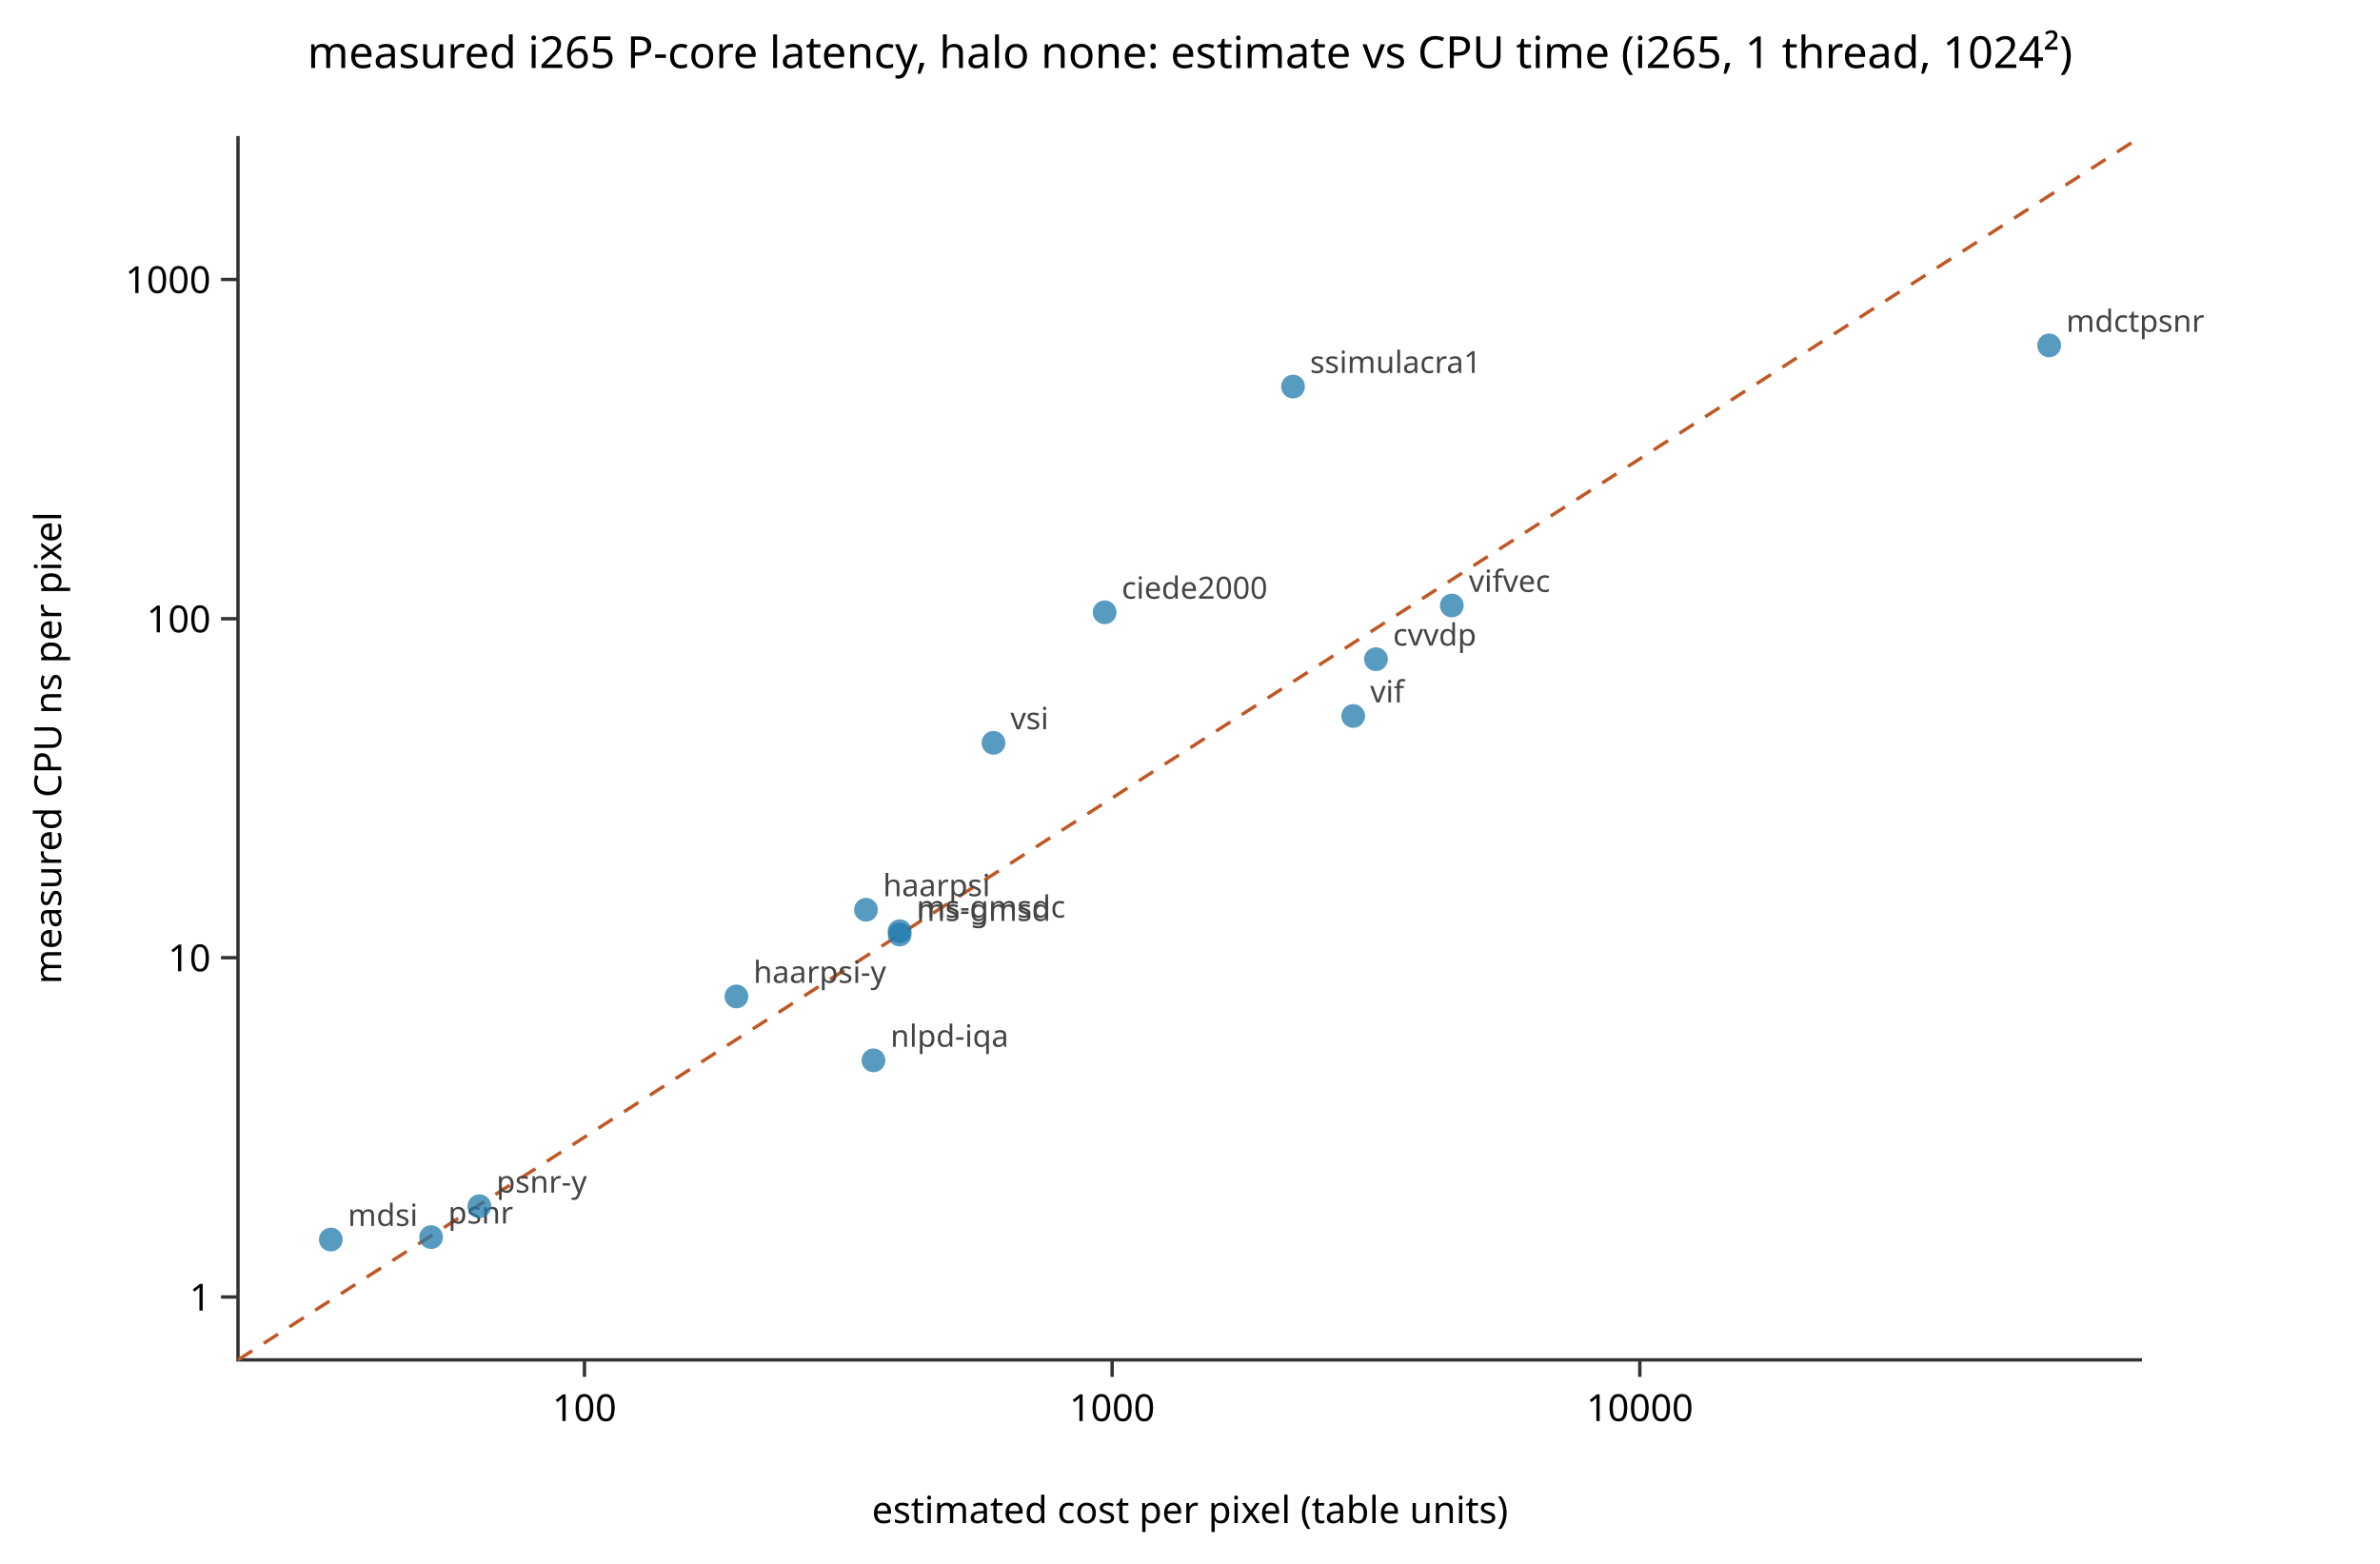
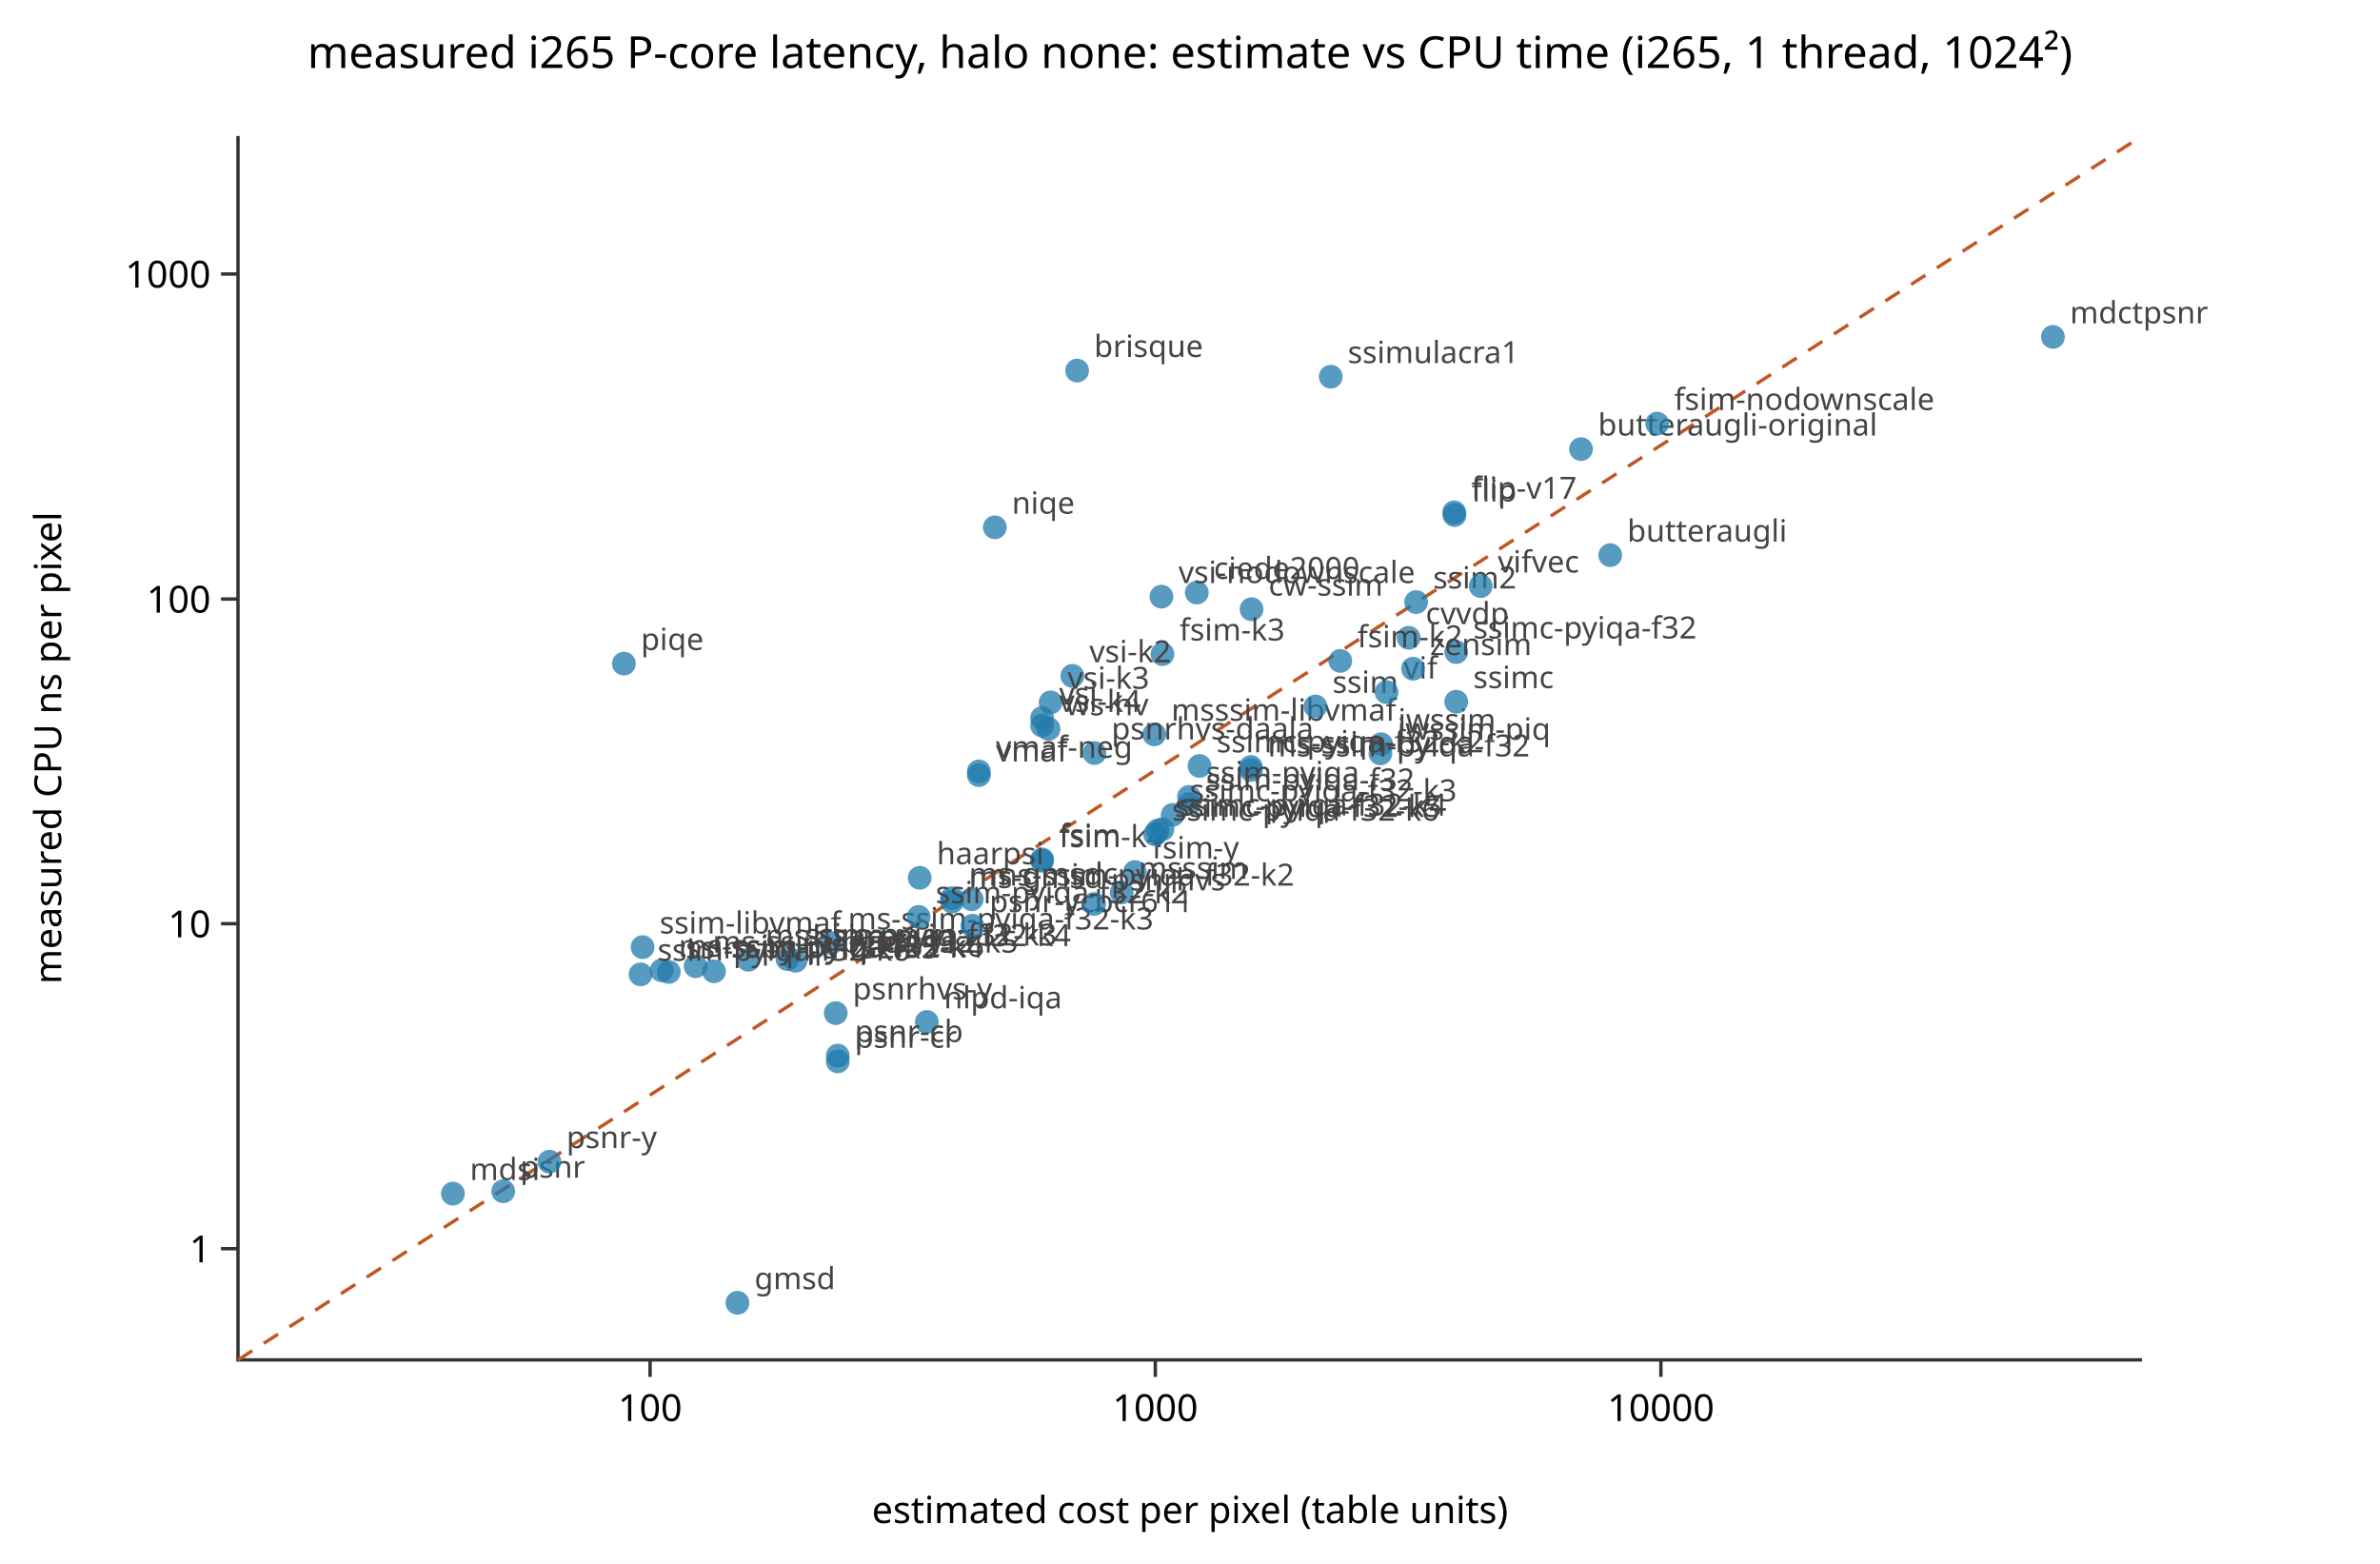
<svg xmlns="http://www.w3.org/2000/svg" viewBox="0 0 700 460" font-family="sans-serif" font-size="11">
  <rect width="700" height="460" fill="white" />
  <text x="350" y="20" text-anchor="middle" font-size="13">measured i265 P-core latency, halo none: estimate vs CPU time (i265, 1 thread, 1024²)</text>
  <path d="M70 40V400H630" fill="none" stroke="#333" />
-   <path d="M171.9 400v5" stroke="#333" />
-   <text x="171.9" y="418" text-anchor="middle">100</text>
-   <path d="M327.1 400v5" stroke="#333" />
-   <text x="327.1" y="418" text-anchor="middle">1000</text>
-   <path d="M482.3 400v5" stroke="#333" />
-   <text x="482.3" y="418" text-anchor="middle">10000</text>
-   <path d="M65 381.5h5" stroke="#333" />
-   <text x="62" y="385.5" text-anchor="end">1</text>
-   <path d="M65 281.7h5" stroke="#333" />
-   <text x="62" y="285.7" text-anchor="end">10</text>
-   <path d="M65 182.0h5" stroke="#333" />
-   <text x="62" y="186.0" text-anchor="end">100</text>
-   <path d="M65 82.2h5" stroke="#333" />
-   <text x="62" y="86.2" text-anchor="end">1000</text>
+   <path d="M191.2 400v5" stroke="#333" />
+   <text x="191.2" y="418" text-anchor="middle">100</text>
+   <path d="M339.8 400v5" stroke="#333" />
+   <text x="339.8" y="418" text-anchor="middle">1000</text>
+   <path d="M488.5 400v5" stroke="#333" />
+   <text x="488.5" y="418" text-anchor="middle">10000</text>
+   <path d="M65 367.3h5" stroke="#333" />
+   <text x="62" y="371.3" text-anchor="end">1</text>
+   <path d="M65 271.7h5" stroke="#333" />
+   <text x="62" y="275.7" text-anchor="end">10</text>
+   <path d="M65 176.2h5" stroke="#333" />
+   <text x="62" y="180.2" text-anchor="end">100</text>
+   <path d="M65 80.6h5" stroke="#333" />
+   <text x="62" y="84.6" text-anchor="end">1000</text>
  <path d="M70.0 400.0L630.0 40.0" stroke="#bf5825" stroke-dasharray="5 4" />
-   <circle cx="324.9" cy="180.1" r="3.5" fill="#2179ac" fill-opacity=".75" />
-   <text x="329.9" y="176.1" font-size="9" fill="#444">ciede2000</text>
-   <circle cx="404.7" cy="193.9" r="3.5" fill="#2179ac" fill-opacity=".75" />
-   <text x="409.7" y="189.9" font-size="9" fill="#444">cvvdp</text>
-   <circle cx="254.7" cy="267.6" r="3.5" fill="#2179ac" fill-opacity=".75" />
-   <text x="259.7" y="263.6" font-size="9" fill="#444">haarpsi</text>
-   <circle cx="216.6" cy="293.1" r="3.5" fill="#2179ac" fill-opacity=".75" />
-   <text x="221.6" y="289.1" font-size="9" fill="#444">haarpsi-y</text>
-   <circle cx="602.7" cy="101.6" r="3.5" fill="#2179ac" fill-opacity=".75" />
-   <text x="607.7" y="97.6" font-size="9" fill="#444">mdctpsnr</text>
-   <circle cx="97.3" cy="364.6" r="3.5" fill="#2179ac" fill-opacity=".75" />
-   <text x="102.3" y="360.6" font-size="9" fill="#444">mdsi</text>
-   <circle cx="264.6" cy="274.9" r="3.5" fill="#2179ac" fill-opacity=".75" />
-   <text x="269.6" y="270.9" font-size="9" fill="#444">ms-gmsd</text>
-   <circle cx="264.6" cy="273.9" r="3.5" fill="#2179ac" fill-opacity=".75" />
-   <text x="269.6" y="269.9" font-size="9" fill="#444">ms-gmsdc</text>
-   <circle cx="256.9" cy="311.9" r="3.5" fill="#2179ac" fill-opacity=".75" />
-   <text x="261.9" y="307.9" font-size="9" fill="#444">nlpd-iqa</text>
-   <circle cx="126.8" cy="363.9" r="3.5" fill="#2179ac" fill-opacity=".75" />
-   <text x="131.8" y="359.9" font-size="9" fill="#444">psnr</text>
-   <circle cx="141.0" cy="354.8" r="3.5" fill="#2179ac" fill-opacity=".75" />
-   <text x="146.0" y="350.8" font-size="9" fill="#444">psnr-y</text>
-   <circle cx="380.3" cy="113.7" r="3.5" fill="#2179ac" fill-opacity=".75" />
-   <text x="385.3" y="109.7" font-size="9" fill="#444">ssimulacra1</text>
-   <circle cx="398.0" cy="210.6" r="3.5" fill="#2179ac" fill-opacity=".75" />
-   <text x="403.0" y="206.6" font-size="9" fill="#444">vif</text>
-   <circle cx="427.0" cy="178.1" r="3.5" fill="#2179ac" fill-opacity=".75" />
-   <text x="432.0" y="174.1" font-size="9" fill="#444">vifvec</text>
-   <circle cx="292.2" cy="218.5" r="3.5" fill="#2179ac" fill-opacity=".75" />
-   <text x="297.2" y="214.5" font-size="9" fill="#444">vsi</text>
+   <circle cx="316.8" cy="109.0" r="3.5" fill="#2179ac" fill-opacity=".75" />
+   <text x="321.8" y="105.0" font-size="9" fill="#444">brisque</text>
+   <circle cx="473.6" cy="163.3" r="3.5" fill="#2179ac" fill-opacity=".75" />
+   <text x="478.6" y="159.3" font-size="9" fill="#444">butteraugli</text>
+   <circle cx="465.0" cy="132.1" r="3.5" fill="#2179ac" fill-opacity=".75" />
+   <text x="470.0" y="128.1" font-size="9" fill="#444">butteraugli-original</text>
+   <circle cx="352.0" cy="174.3" r="3.5" fill="#2179ac" fill-opacity=".75" />
+   <text x="357.0" y="170.3" font-size="9" fill="#444">ciede2000</text>
+   <circle cx="414.3" cy="187.6" r="3.5" fill="#2179ac" fill-opacity=".75" />
+   <text x="419.3" y="183.6" font-size="9" fill="#444">cvvdp</text>
+   <circle cx="368.1" cy="179.2" r="3.5" fill="#2179ac" fill-opacity=".75" />
+   <text x="373.1" y="175.2" font-size="9" fill="#444">cw-ssim</text>
+   <circle cx="427.8" cy="151.5" r="3.5" fill="#2179ac" fill-opacity=".75" />
+   <text x="432.8" y="147.5" font-size="9" fill="#444">flip</text>
+   <circle cx="427.7" cy="150.7" r="3.5" fill="#2179ac" fill-opacity=".75" />
+   <text x="432.7" y="146.7" font-size="9" fill="#444">flip-v17</text>
+   <circle cx="306.5" cy="252.8" r="3.5" fill="#2179ac" fill-opacity=".75" />
+   <text x="311.5" y="248.8" font-size="9" fill="#444">fsim</text>
+   <circle cx="394.2" cy="194.4" r="3.5" fill="#2179ac" fill-opacity=".75" />
+   <text x="399.2" y="190.4" font-size="9" fill="#444">fsim-k2</text>
+   <circle cx="341.9" cy="192.4" r="3.5" fill="#2179ac" fill-opacity=".75" />
+   <text x="346.9" y="188.4" font-size="9" fill="#444">fsim-k3</text>
+   <circle cx="306.5" cy="253.2" r="3.5" fill="#2179ac" fill-opacity=".75" />
+   <text x="311.5" y="249.2" font-size="9" fill="#444">fsim-k4</text>
+   <circle cx="487.4" cy="124.6" r="3.5" fill="#2179ac" fill-opacity=".75" />
+   <text x="492.4" y="120.6" font-size="9" fill="#444">fsim-nodownscale</text>
+   <circle cx="333.8" cy="256.5" r="3.5" fill="#2179ac" fill-opacity=".75" />
+   <text x="338.8" y="252.5" font-size="9" fill="#444">fsim-y</text>
+   <circle cx="216.9" cy="383.2" r="3.5" fill="#2179ac" fill-opacity=".75" />
+   <text x="221.9" y="379.2" font-size="9" fill="#444">gmsd</text>
+   <circle cx="270.5" cy="258.2" r="3.5" fill="#2179ac" fill-opacity=".75" />
+   <text x="275.5" y="254.2" font-size="9" fill="#444">haarpsi</text>
+   <circle cx="234.0" cy="282.6" r="3.5" fill="#2179ac" fill-opacity=".75" />
+   <text x="239.0" y="278.6" font-size="9" fill="#444">haarpsi-y</text>
+   <circle cx="406.2" cy="218.9" r="3.5" fill="#2179ac" fill-opacity=".75" />
+   <text x="411.2" y="214.9" font-size="9" fill="#444">iwssim</text>
+   <circle cx="406.0" cy="221.6" r="3.5" fill="#2179ac" fill-opacity=".75" />
+   <text x="411.0" y="217.6" font-size="9" fill="#444">iwssim-piq</text>
+   <circle cx="603.8" cy="99.1" r="3.5" fill="#2179ac" fill-opacity=".75" />
+   <text x="608.8" y="95.1" font-size="9" fill="#444">mdctpsnr</text>
+   <circle cx="133.2" cy="351.1" r="3.5" fill="#2179ac" fill-opacity=".75" />
+   <text x="138.2" y="347.1" font-size="9" fill="#444">mdsi</text>
+   <circle cx="280.0" cy="265.2" r="3.5" fill="#2179ac" fill-opacity=".75" />
+   <text x="285.0" y="261.2" font-size="9" fill="#444">ms-gmsd</text>
+   <circle cx="280.0" cy="264.2" r="3.5" fill="#2179ac" fill-opacity=".75" />
+   <text x="285.0" y="260.2" font-size="9" fill="#444">ms-gmsdc</text>
+   <circle cx="367.9" cy="225.6" r="3.5" fill="#2179ac" fill-opacity=".75" />
+   <text x="372.9" y="221.6" font-size="9" fill="#444">ms-ssim-pyiqa</text>
+   <circle cx="367.9" cy="226.5" r="3.5" fill="#2179ac" fill-opacity=".75" />
+   <text x="372.9" y="222.5" font-size="9" fill="#444">ms-ssim-pyiqa-f32</text>
+   <circle cx="285.8" cy="264.5" r="3.5" fill="#2179ac" fill-opacity=".75" />
+   <text x="290.8" y="260.5" font-size="9" fill="#444">ms-ssim-pyiqa-f32-k2</text>
+   <circle cx="244.4" cy="277.4" r="3.5" fill="#2179ac" fill-opacity=".75" />
+   <text x="249.4" y="273.4" font-size="9" fill="#444">ms-ssim-pyiqa-f32-k3</text>
+   <circle cx="220.1" cy="282.3" r="3.5" fill="#2179ac" fill-opacity=".75" />
+   <text x="225.1" y="278.3" font-size="9" fill="#444">ms-ssim-pyiqa-f32-k4</text>
+   <circle cx="204.6" cy="284.2" r="3.5" fill="#2179ac" fill-opacity=".75" />
+   <text x="209.6" y="280.2" font-size="9" fill="#444">ms-ssim-pyiqa-f32-k5</text>
+   <circle cx="194.6" cy="285.4" r="3.5" fill="#2179ac" fill-opacity=".75" />
+   <text x="199.6" y="281.4" font-size="9" fill="#444">ms-ssim-pyiqa-f32-k6</text>
+   <circle cx="329.9" cy="262.5" r="3.5" fill="#2179ac" fill-opacity=".75" />
+   <text x="334.9" y="258.5" font-size="9" fill="#444">msssim</text>
+   <circle cx="339.5" cy="216.0" r="3.5" fill="#2179ac" fill-opacity=".75" />
+   <text x="344.5" y="212.0" font-size="9" fill="#444">msssim-libvmaf</text>
+   <circle cx="292.6" cy="155.1" r="3.5" fill="#2179ac" fill-opacity=".75" />
+   <text x="297.6" y="151.1" font-size="9" fill="#444">niqe</text>
+   <circle cx="272.6" cy="300.6" r="3.5" fill="#2179ac" fill-opacity=".75" />
+   <text x="277.6" y="296.6" font-size="9" fill="#444">nlpd-iqa</text>
+   <circle cx="183.5" cy="195.2" r="3.5" fill="#2179ac" fill-opacity=".75" />
+   <text x="188.5" y="191.2" font-size="9" fill="#444">piqe</text>
+   <circle cx="148.0" cy="350.4" r="3.5" fill="#2179ac" fill-opacity=".75" />
+   <text x="153.0" y="346.4" font-size="9" fill="#444">psnr</text>
+   <circle cx="246.4" cy="310.5" r="3.5" fill="#2179ac" fill-opacity=".75" />
+   <text x="251.4" y="306.5" font-size="9" fill="#444">psnr-cb</text>
+   <circle cx="246.4" cy="312.2" r="3.5" fill="#2179ac" fill-opacity=".75" />
+   <text x="251.4" y="308.2" font-size="9" fill="#444">psnr-cr</text>
+   <circle cx="161.6" cy="341.7" r="3.5" fill="#2179ac" fill-opacity=".75" />
+   <text x="166.6" y="337.7" font-size="9" fill="#444">psnr-y</text>
+   <circle cx="286.0" cy="272.3" r="3.5" fill="#2179ac" fill-opacity=".75" />
+   <text x="291.0" y="268.3" font-size="9" fill="#444">psnr-ycbcr611</text>
+   <circle cx="321.8" cy="265.9" r="3.5" fill="#2179ac" fill-opacity=".75" />
+   <text x="326.8" y="261.9" font-size="9" fill="#444">psnrhvs</text>
+   <circle cx="321.9" cy="221.5" r="3.5" fill="#2179ac" fill-opacity=".75" />
+   <text x="326.9" y="217.5" font-size="9" fill="#444">psnrhvs-daala</text>
+   <circle cx="245.8" cy="298.0" r="3.5" fill="#2179ac" fill-opacity=".75" />
+   <text x="250.8" y="294.0" font-size="9" fill="#444">psnrhvs-y</text>
+   <circle cx="386.9" cy="207.8" r="3.5" fill="#2179ac" fill-opacity=".75" />
+   <text x="391.9" y="203.8" font-size="9" fill="#444">ssim</text>
+   <circle cx="189.0" cy="278.6" r="3.5" fill="#2179ac" fill-opacity=".75" />
+   <text x="194.0" y="274.6" font-size="9" fill="#444">ssim-libvmaf</text>
+   <circle cx="349.7" cy="234.4" r="3.5" fill="#2179ac" fill-opacity=".75" />
+   <text x="354.7" y="230.4" font-size="9" fill="#444">ssim-pyiqa</text>
+   <circle cx="349.7" cy="236.5" r="3.5" fill="#2179ac" fill-opacity=".75" />
+   <text x="354.7" y="232.5" font-size="9" fill="#444">ssim-pyiqa-f32</text>
+   <circle cx="270.2" cy="269.7" r="3.5" fill="#2179ac" fill-opacity=".75" />
+   <text x="275.2" y="265.7" font-size="9" fill="#444">ssim-pyiqa-f32-k2</text>
+   <circle cx="231.6" cy="282.1" r="3.5" fill="#2179ac" fill-opacity=".75" />
+   <text x="236.6" y="278.1" font-size="9" fill="#444">ssim-pyiqa-f32-k3</text>
+   <circle cx="210.0" cy="285.7" r="3.5" fill="#2179ac" fill-opacity=".75" />
+   <text x="215.0" y="281.7" font-size="9" fill="#444">ssim-pyiqa-f32-k4</text>
+   <circle cx="196.7" cy="285.9" r="3.5" fill="#2179ac" fill-opacity=".75" />
+   <text x="201.7" y="281.9" font-size="9" fill="#444">ssim-pyiqa-f32-k5</text>
+   <circle cx="188.4" cy="286.6" r="3.5" fill="#2179ac" fill-opacity=".75" />
+   <text x="193.4" y="282.6" font-size="9" fill="#444">ssim-pyiqa-f32-k6</text>
+   <circle cx="416.5" cy="177.1" r="3.5" fill="#2179ac" fill-opacity=".75" />
+   <text x="421.5" y="173.1" font-size="9" fill="#444">ssim2</text>
+   <circle cx="428.3" cy="206.4" r="3.5" fill="#2179ac" fill-opacity=".75" />
+   <text x="433.3" y="202.4" font-size="9" fill="#444">ssimc</text>
+   <circle cx="428.3" cy="191.8" r="3.5" fill="#2179ac" fill-opacity=".75" />
+   <text x="433.3" y="187.8" font-size="9" fill="#444">ssimc-pyiqa-f32</text>
+   <circle cx="352.8" cy="225.3" r="3.5" fill="#2179ac" fill-opacity=".75" />
+   <text x="357.8" y="221.3" font-size="9" fill="#444">ssimc-pyiqa-f32-k2</text>
+   <circle cx="344.9" cy="239.7" r="3.5" fill="#2179ac" fill-opacity=".75" />
+   <text x="349.9" y="235.7" font-size="9" fill="#444">ssimc-pyiqa-f32-k3</text>
+   <circle cx="341.9" cy="243.9" r="3.5" fill="#2179ac" fill-opacity=".75" />
+   <text x="346.9" y="239.9" font-size="9" fill="#444">ssimc-pyiqa-f32-k4</text>
+   <circle cx="340.5" cy="244.3" r="3.5" fill="#2179ac" fill-opacity=".75" />
+   <text x="345.5" y="240.3" font-size="9" fill="#444">ssimc-pyiqa-f32-k5</text>
+   <circle cx="339.7" cy="245.4" r="3.5" fill="#2179ac" fill-opacity=".75" />
+   <text x="344.7" y="241.4" font-size="9" fill="#444">ssimc-pyiqa-f32-k6</text>
+   <circle cx="391.4" cy="110.8" r="3.5" fill="#2179ac" fill-opacity=".75" />
+   <text x="396.4" y="106.8" font-size="9" fill="#444">ssimulacra1</text>
+   <circle cx="407.8" cy="203.6" r="3.5" fill="#2179ac" fill-opacity=".75" />
+   <text x="412.8" y="199.6" font-size="9" fill="#444">vif</text>
+   <circle cx="435.5" cy="172.4" r="3.5" fill="#2179ac" fill-opacity=".75" />
+   <text x="440.5" y="168.4" font-size="9" fill="#444">vifvec</text>
+   <circle cx="287.9" cy="228.0" r="3.5" fill="#2179ac" fill-opacity=".75" />
+   <text x="292.9" y="224.0" font-size="9" fill="#444">vmaf</text>
+   <circle cx="287.9" cy="226.9" r="3.5" fill="#2179ac" fill-opacity=".75" />
+   <text x="292.9" y="222.9" font-size="9" fill="#444">vmaf-neg</text>
+   <circle cx="306.5" cy="211.2" r="3.5" fill="#2179ac" fill-opacity=".75" />
+   <text x="311.5" y="207.2" font-size="9" fill="#444">vsi</text>
+   <circle cx="315.4" cy="198.8" r="3.5" fill="#2179ac" fill-opacity=".75" />
+   <text x="320.4" y="194.8" font-size="9" fill="#444">vsi-k2</text>
+   <circle cx="309.0" cy="206.6" r="3.5" fill="#2179ac" fill-opacity=".75" />
+   <text x="314.0" y="202.6" font-size="9" fill="#444">vsi-k3</text>
+   <circle cx="306.5" cy="213.4" r="3.5" fill="#2179ac" fill-opacity=".75" />
+   <text x="311.5" y="209.4" font-size="9" fill="#444">vsi-k4</text>
+   <circle cx="341.6" cy="175.5" r="3.5" fill="#2179ac" fill-opacity=".75" />
+   <text x="346.6" y="171.5" font-size="9" fill="#444">vsi-nodownscale</text>
+   <circle cx="308.4" cy="214.4" r="3.5" fill="#2179ac" fill-opacity=".75" />
+   <text x="313.4" y="210.4" font-size="9" fill="#444">ws-hv</text>
+   <circle cx="415.6" cy="196.7" r="3.5" fill="#2179ac" fill-opacity=".75" />
+   <text x="420.6" y="192.7" font-size="9" fill="#444">zensim</text>
  <text x="350" y="448" text-anchor="middle">estimated cost per pixel (table units)</text>
  <text x="18" y="220" text-anchor="middle" transform="rotate(-90 18 220)">measured CPU ns per pixel</text>
</svg>
